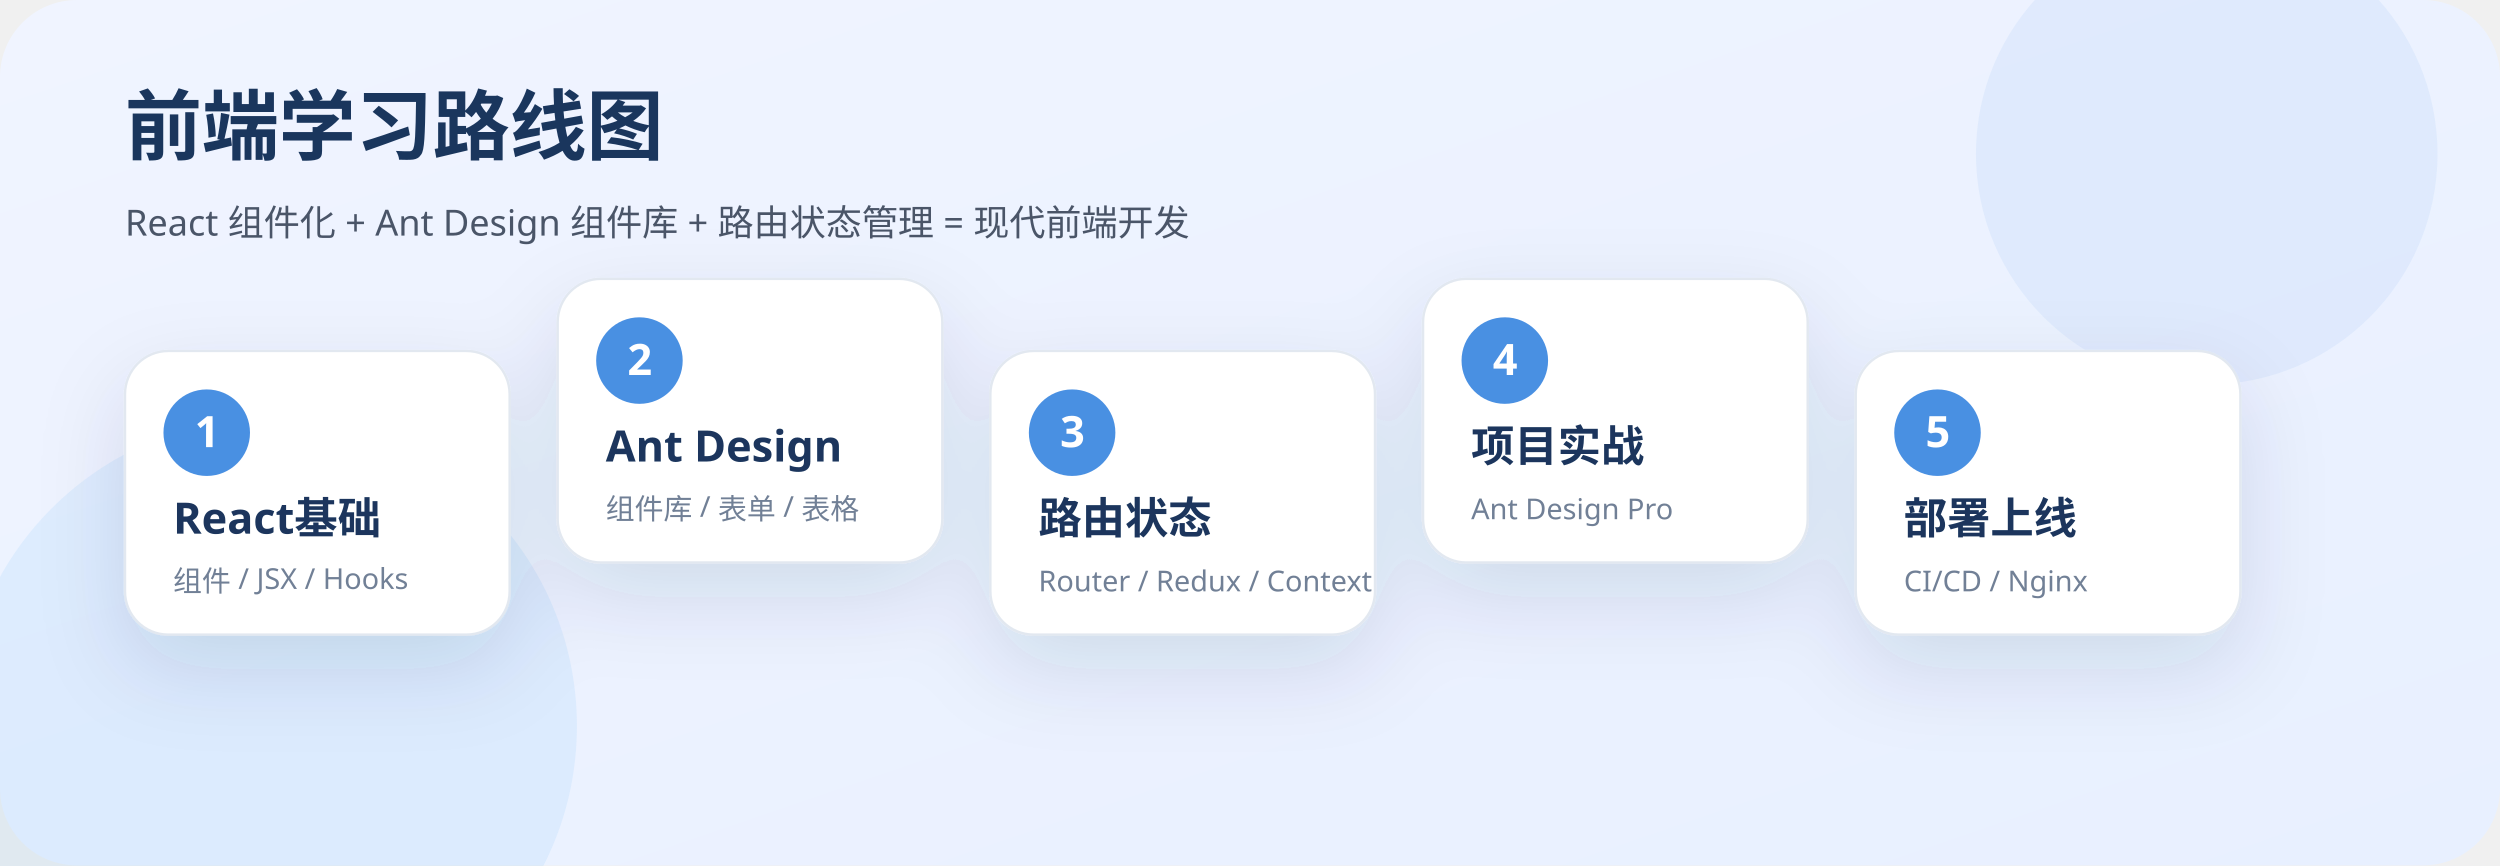
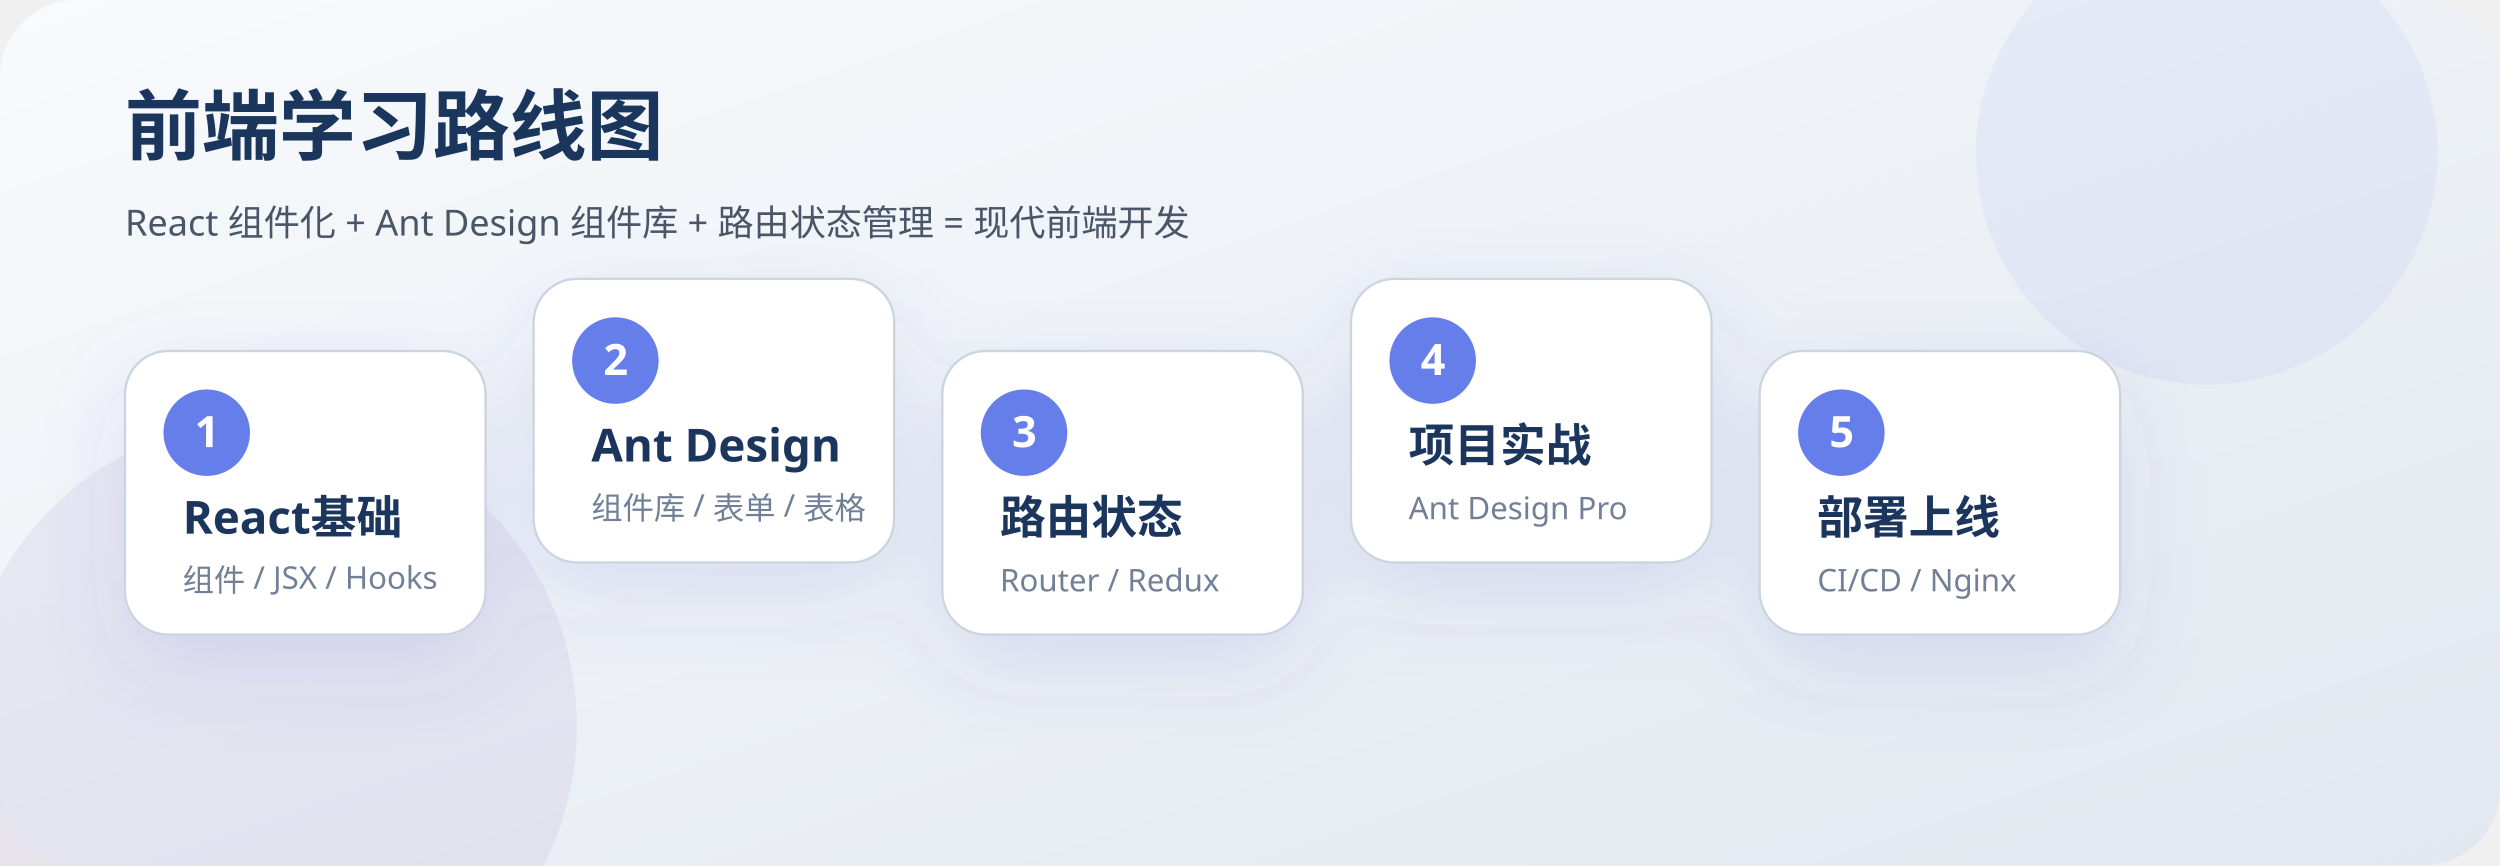
<svg xmlns="http://www.w3.org/2000/svg" width="1040" height="360" viewBox="0 0 1040 360" role="img" aria-labelledby="title desc">
  <defs>
    <linearGradient id="bg" x1="0" y1="0" x2="1" y2="1">
-       <stop offset="0" stop-color="#f0f4ff" />
-       <stop offset="1" stop-color="#e8f0ff" />
+       <stop offset="0" stop-color="#f8fafc" />
+       <stop offset="1" stop-color="#e2e8f0" />
    </linearGradient>
    <linearGradient id="accent" x1="0" y1="0" x2="1" y2="0">
-       <stop offset="0" stop-color="#4a90e2" />
-       <stop offset="1" stop-color="#2196f3" />
+       <stop offset="0" stop-color="#667eea" />
+       <stop offset="1" stop-color="#764ba2" />
    </linearGradient>
    <filter id="shadow" x="-20%" y="-40%" width="140%" height="180%">
-       <feDropShadow dx="0" dy="14" stdDeviation="18" flood-color="#1a365d" flood-opacity="0.12" />
+       <feDropShadow dx="0" dy="14" stdDeviation="18" flood-color="#4c51bf" flood-opacity="0.12" />
    </filter>
  </defs>
  <rect width="1040" height="360" rx="32" fill="url(#bg)" />
-   <circle cx="918" cy="64" r="96" fill="#4a90e2" opacity="0.08" />
-   <circle cx="112" cy="302" r="128" fill="#2196f3" opacity="0.08" />
+   <circle cx="918" cy="64" r="96" fill="#667eea" opacity="0.08" />
+   <circle cx="112" cy="302" r="128" fill="#764ba2" opacity="0.08" />
  <text x="52" y="64" font-family="Georgia, 'Noto Serif SC', serif" font-size="32" font-weight="800" fill="#1a365d">前端学习路线图</text>
  <text x="52" y="98" font-family="'Microsoft YaHei UI', sans-serif" font-size="15" fill="#4a5568">React 组件化 + Ant Design 组件库 + 路由状态管理 = 现代前端开发</text>
  <path d="M112 210H910" stroke="url(#accent)" stroke-width="4" stroke-linecap="round" stroke-dasharray="12 12" />
  <g font-family="'Microsoft YaHei UI', sans-serif" filter="url(#shadow)">
    <g transform="translate(52 146)">
-       <rect width="160" height="118" rx="18" fill="#ffffff" stroke="#e2e8f0" />
-       <circle cx="34" cy="34" r="18" fill="#4a90e2" />
+       <rect width="150" height="118" rx="18" fill="#ffffff" stroke="#cbd5e0" />
+       <circle cx="34" cy="34" r="18" fill="#667eea" />
      <text x="29" y="40" font-size="18" font-weight="800" fill="#fff">1</text>
-       <text x="20" y="76" font-size="18" font-weight="800" fill="#1a365d">React基础</text>
-       <text x="20" y="100" font-size="12" fill="#718096">组件 / JSX / Hooks</text>
+       <text x="24" y="76" font-size="19" font-weight="800" fill="#1a365d">React基础</text>
+       <text x="24" y="100" font-size="13" fill="#718096">组件 / JSX / Hooks</text>
    </g>
-     <g transform="translate(232 116)">
-       <rect width="160" height="118" rx="18" fill="#ffffff" stroke="#e2e8f0" />
-       <circle cx="34" cy="34" r="18" fill="#4a90e2" />
+     <g transform="translate(222 116)">
+       <rect width="150" height="118" rx="18" fill="#ffffff" stroke="#cbd5e0" />
+       <circle cx="34" cy="34" r="18" fill="#667eea" />
      <text x="29" y="40" font-size="18" font-weight="800" fill="#fff">2</text>
-       <text x="20" y="76" font-size="18" font-weight="800" fill="#1a365d">Ant Design</text>
-       <text x="20" y="100" font-size="12" fill="#718096">组件库 / 表单 / 表格</text>
+       <text x="24" y="76" font-size="19" font-weight="800" fill="#1a365d">Ant Design</text>
+       <text x="24" y="100" font-size="13" fill="#718096">组件库 / 表单 / 表格</text>
    </g>
-     <g transform="translate(412 146)">
-       <rect width="160" height="118" rx="18" fill="#ffffff" stroke="#e2e8f0" />
-       <circle cx="34" cy="34" r="18" fill="#4a90e2" />
+     <g transform="translate(392 146)">
+       <rect width="150" height="118" rx="18" fill="#ffffff" stroke="#cbd5e0" />
+       <circle cx="34" cy="34" r="18" fill="#667eea" />
      <text x="29" y="40" font-size="18" font-weight="800" fill="#fff">3</text>
-       <text x="20" y="76" font-size="18" font-weight="800" fill="#1a365d">路由状态</text>
-       <text x="20" y="100" font-size="12" fill="#718096">Router / Redux / Context</text>
+       <text x="24" y="76" font-size="19" font-weight="800" fill="#1a365d">路由状态</text>
+       <text x="24" y="100" font-size="13" fill="#718096">Router / Redux</text>
    </g>
-     <g transform="translate(592 116)">
-       <rect width="160" height="118" rx="18" fill="#ffffff" stroke="#e2e8f0" />
-       <circle cx="34" cy="34" r="18" fill="#4a90e2" />
+     <g transform="translate(562 116)">
+       <rect width="150" height="118" rx="18" fill="#ffffff" stroke="#cbd5e0" />
+       <circle cx="34" cy="34" r="18" fill="#667eea" />
      <text x="29" y="40" font-size="18" font-weight="800" fill="#fff">4</text>
-       <text x="20" y="76" font-size="18" font-weight="800" fill="#1a365d">项目实战</text>
-       <text x="20" y="100" font-size="12" fill="#718096">Ant Design Pro</text>
+       <text x="24" y="76" font-size="19" font-weight="800" fill="#1a365d">项目实战</text>
+       <text x="24" y="100" font-size="13" fill="#718096">Ant Design Pro</text>
    </g>
-     <g transform="translate(772 146)">
-       <rect width="160" height="118" rx="18" fill="#ffffff" stroke="#e2e8f0" />
-       <circle cx="34" cy="34" r="18" fill="#4a90e2" />
+     <g transform="translate(732 146)">
+       <rect width="150" height="118" rx="18" fill="#ffffff" stroke="#cbd5e0" />
+       <circle cx="34" cy="34" r="18" fill="#667eea" />
      <text x="29" y="40" font-size="18" font-weight="800" fill="#fff">5</text>
-       <text x="20" y="76" font-size="18" font-weight="800" fill="#1a365d">部署上线</text>
-       <text x="20" y="100" font-size="12" fill="#718096">CI/CD / Nginx</text>
+       <text x="24" y="76" font-size="19" font-weight="800" fill="#1a365d">部署上线</text>
+       <text x="24" y="100" font-size="13" fill="#718096">CI/CD / Nginx</text>
    </g>
  </g>
</svg>
